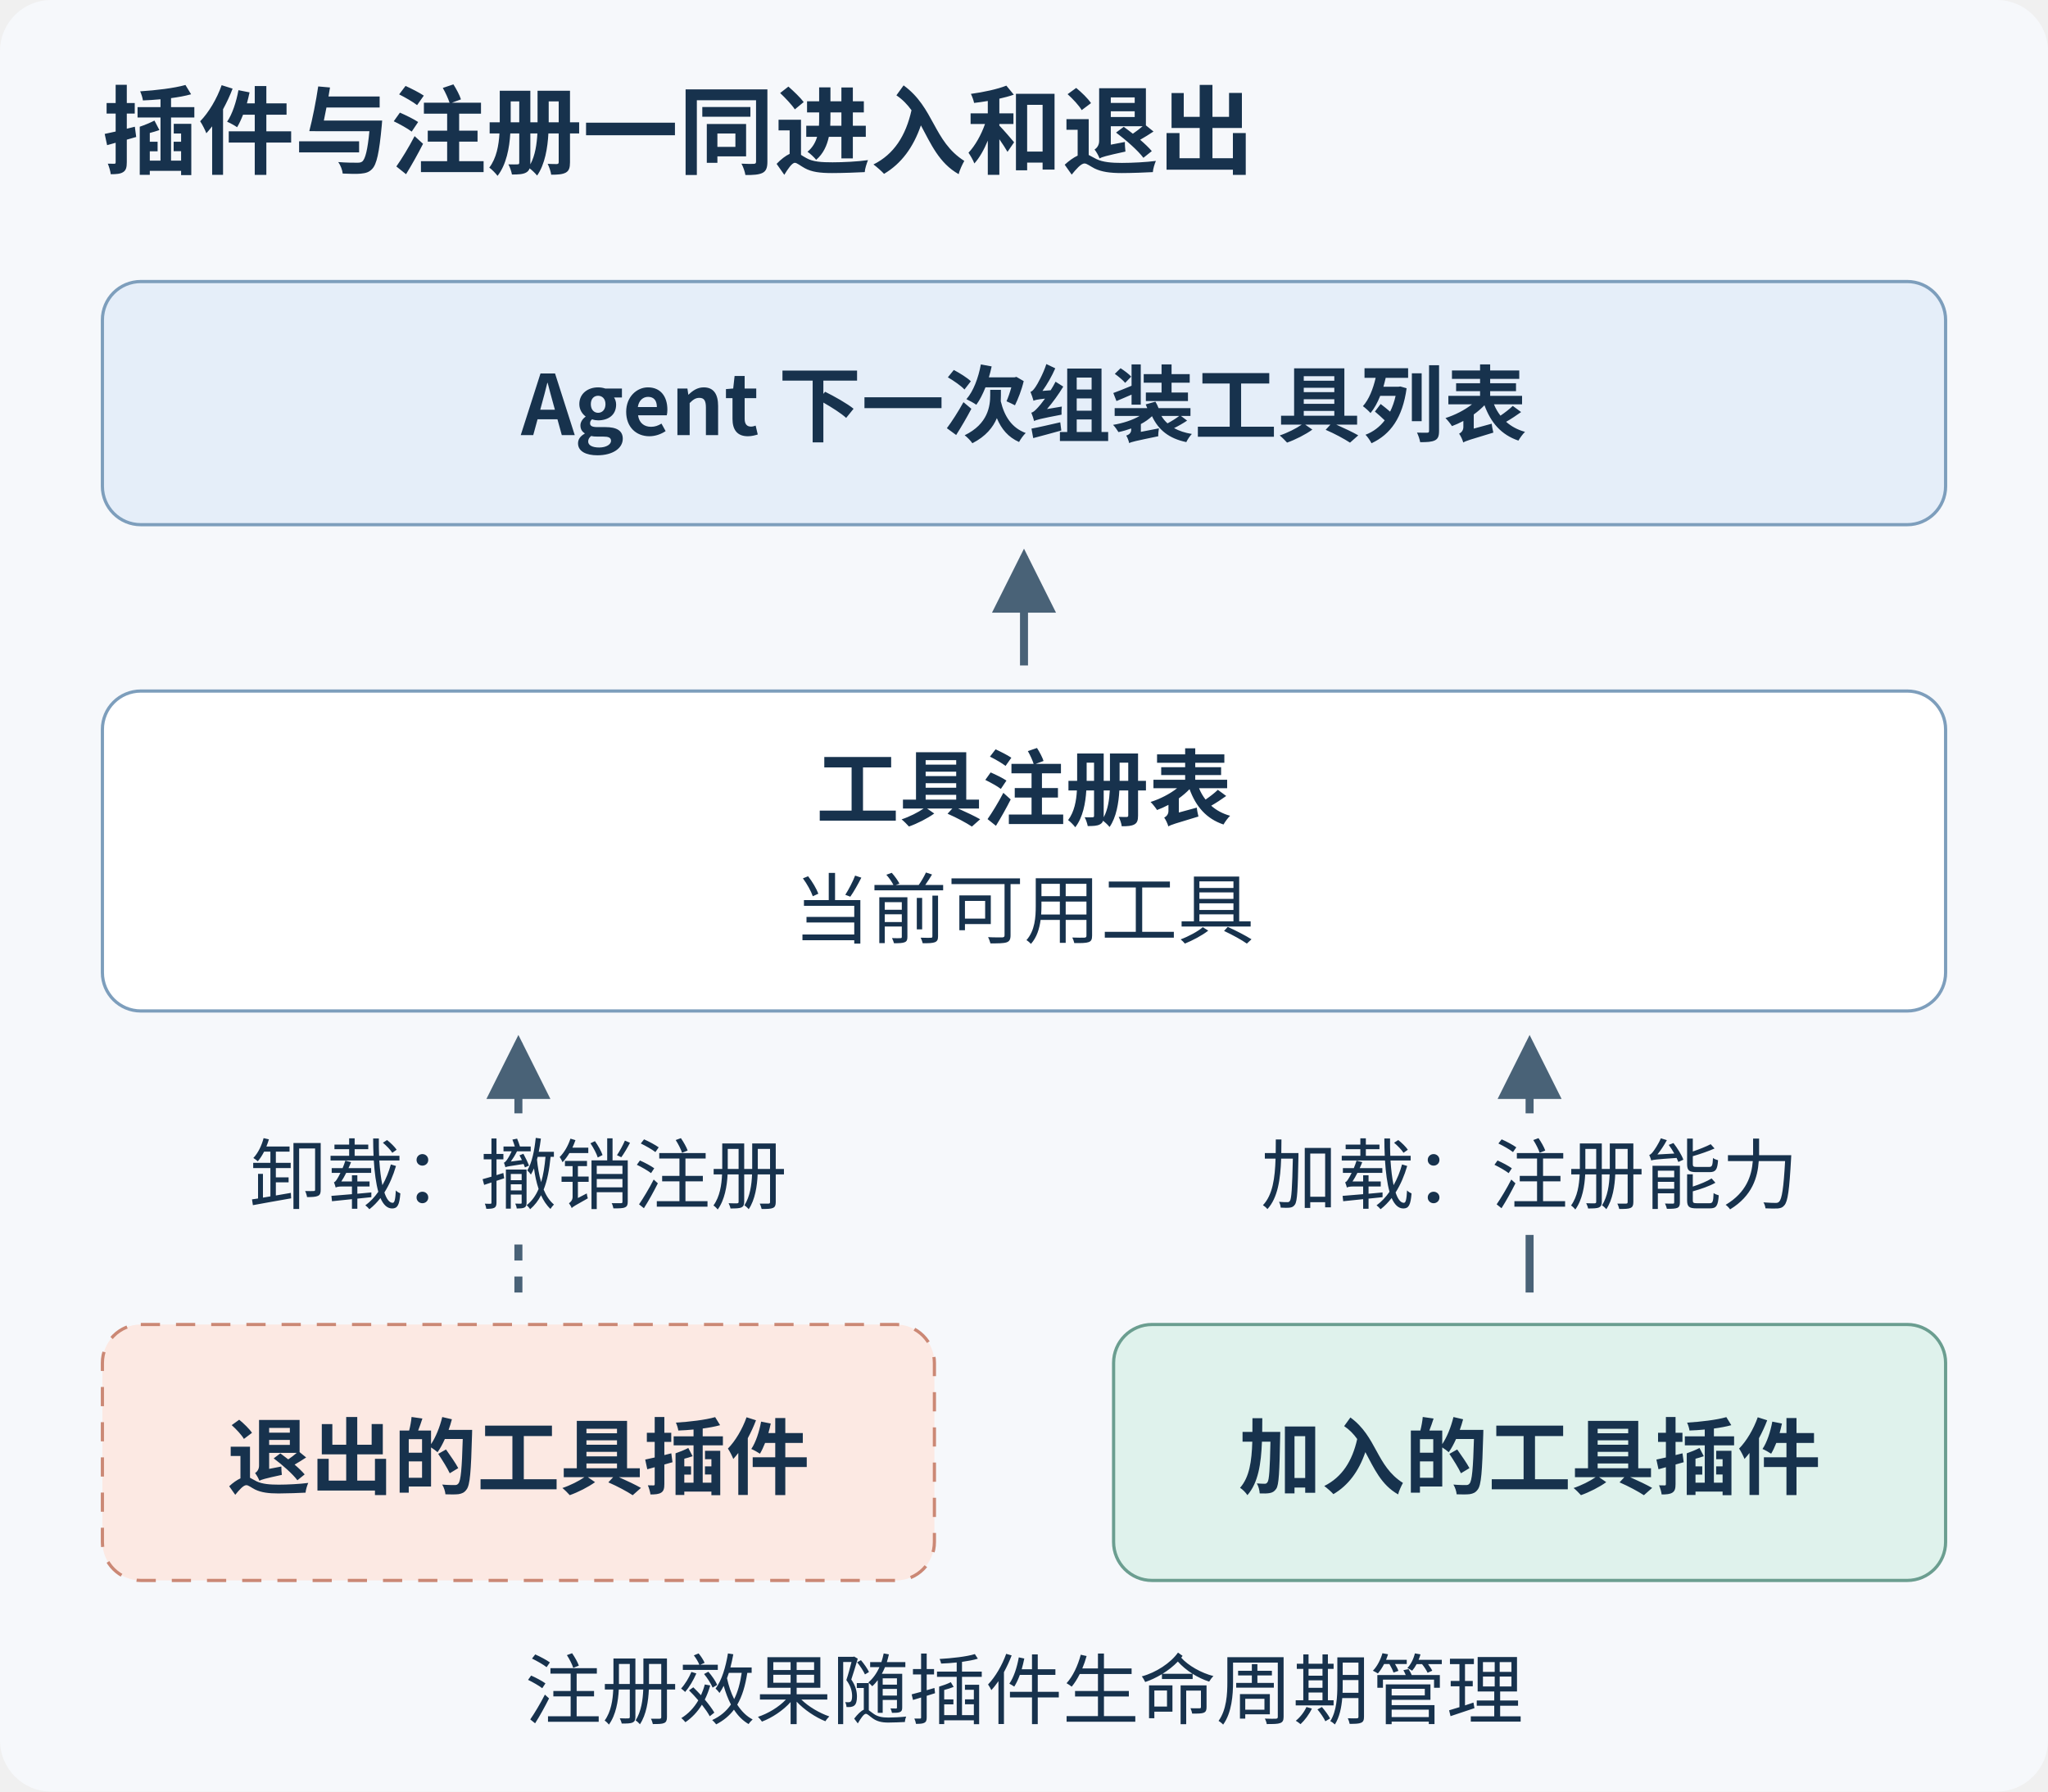
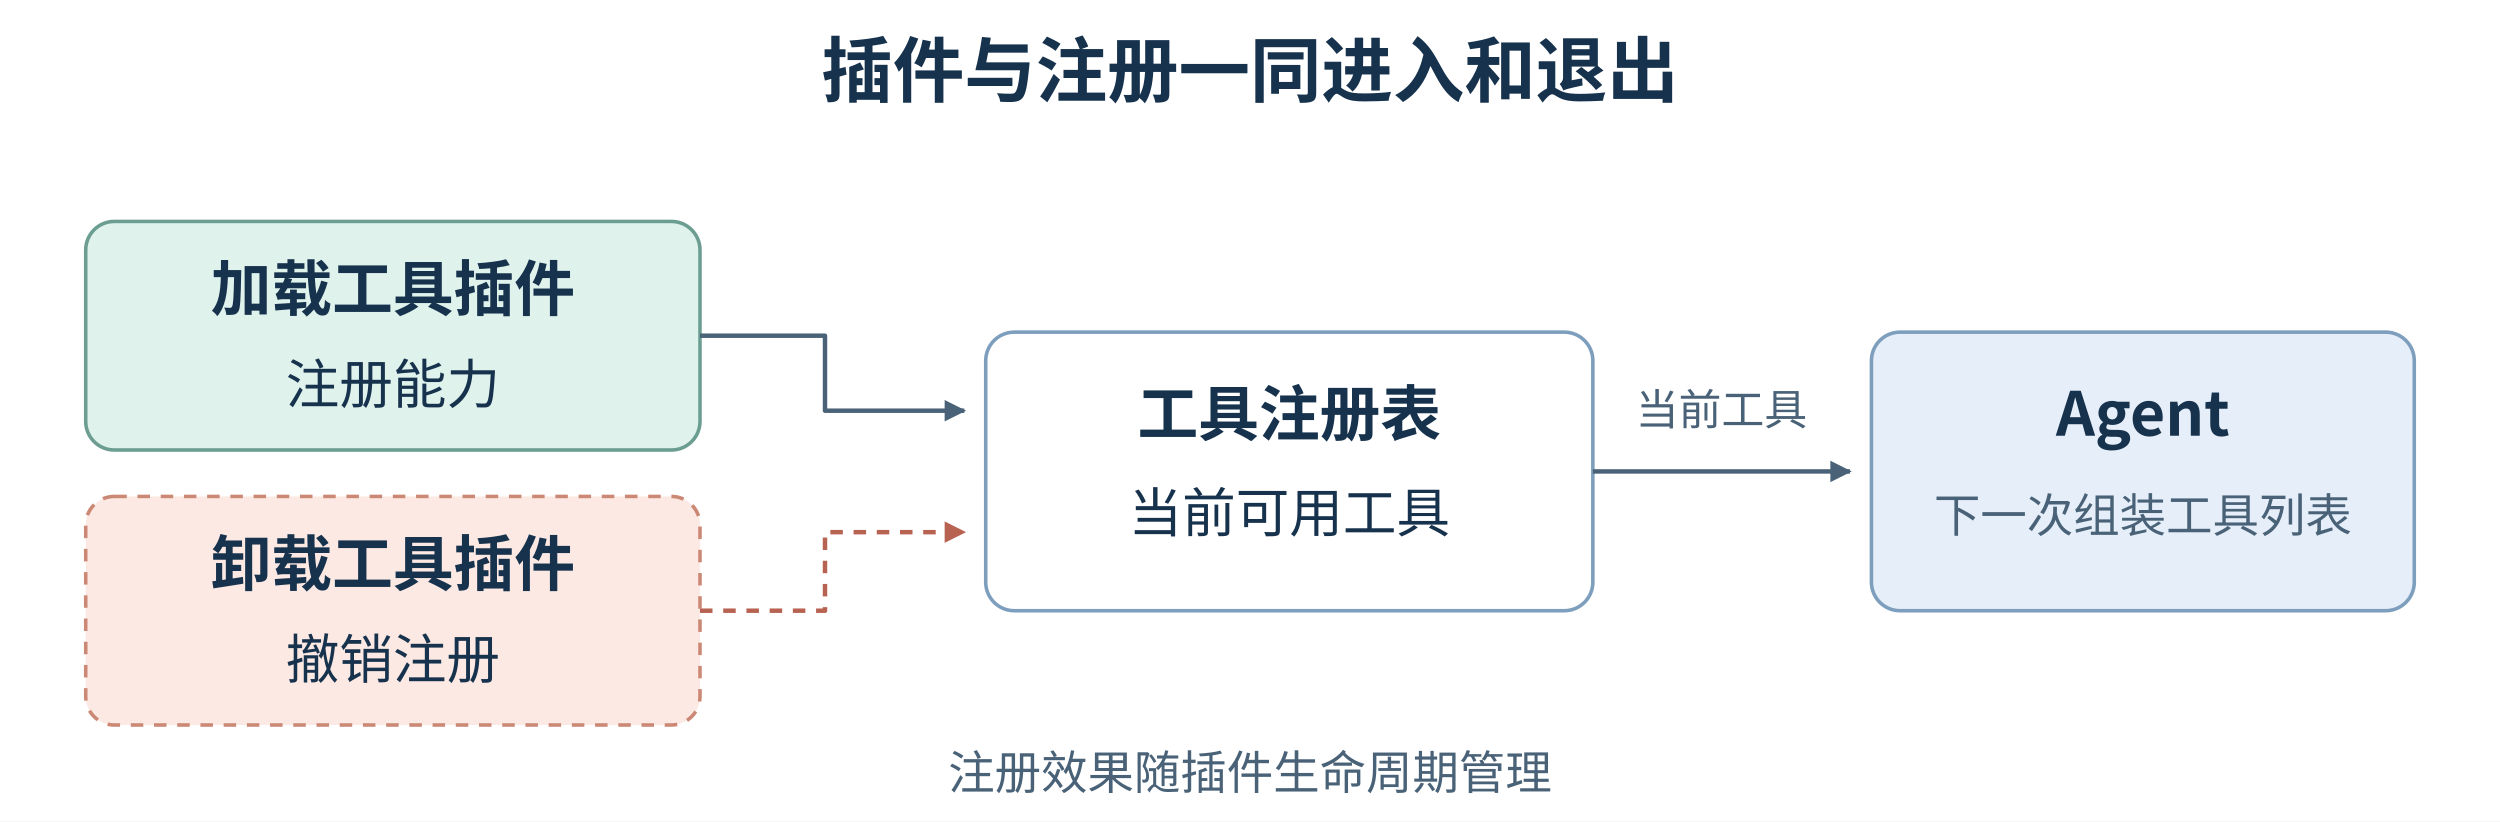
- <svg xmlns="http://www.w3.org/2000/svg" width="640" height="560" viewBox="0 0 640 560" role="img" aria-labelledby="title desc" xml:lang="zh-CN">
+ <svg xmlns="http://www.w3.org/2000/svg" width="1400" height="460" viewBox="0 0 1400 460" role="img" aria-labelledby="title desc" xml:lang="zh-CN">
  <defs>
-     <marker id="arrow" markerWidth="8" markerHeight="8" refX="7" refY="4" orient="auto">
-       <path d="M0 0 L8 4 L0 8Z" fill="#496277" />
+     <marker id="arrow" viewBox="0 0 12 12" markerWidth="12" markerHeight="12" refX="11" refY="6" orient="auto" markerUnits="userSpaceOnUse">
+       <path d="M0 0L12 6L0 12Z" fill="#496277" />
+     </marker>
+     <marker id="red-arrow" viewBox="0 0 12 12" markerWidth="12" markerHeight="12" refX="11" refY="6" orient="auto" markerUnits="userSpaceOnUse">
+       <path d="M0 0L12 6L0 12Z" fill="#b86252" />
    </marker>
    <style>
-       text { font-family: "Noto Sans CJK SC", "PingFang SC", "Microsoft YaHei", sans-serif; fill: #17324d; text-anchor: middle; }
-       .title { font-size: 30px; font-weight: 700; text-anchor: start; }
-       .label { font-size: 26px; font-weight: 600; }
-       .copy { font-size: 24px; }
-       .line { fill: none; stroke: #496277; stroke-width: 2.5; marker-end: url(#arrow); }
+       text { font-family: "Noto Sans CJK SC", "PingFang SC", "Microsoft YaHei", sans-serif; fill: #17324d; }
+       .title { font-size: 40px; font-weight: 700; }
+       .label { font-size: 34px; font-weight: 600; }
+       .copy { font-size: 30px; }
+       .note { font-size: 26px; fill: #496277; }
+       .small { font-size: 24px; fill: #496277; }
+       .inverse { fill: #fff; }
+       .node { font-size: 30px; }
+       .node-small { font-size: 28px; }
+       .flow { fill: none; stroke: #496277; stroke-width: 2.5; stroke-linejoin: round; marker-end: url(#arrow); }
+       .tree { fill: none; stroke: #496277; stroke-width: 2.5; stroke-linejoin: round; }
+       .withdraw { fill: none; stroke: #b86252; stroke-width: 2.5; stroke-dasharray: 7 6; stroke-linejoin: round; marker-end: url(#red-arrow); }
+       .expand { fill: none; stroke: #496277; stroke-width: 2.5; stroke-dasharray: 7 6; marker-end: url(#arrow); }
    </style>
  </defs>
-   <rect width="640" height="560" rx="16" fill="#f6f8fb" />
-   <text class="title" x="32" y="52">插件与注册一同进入和退出</text>
-   <rect x="32" y="88" width="576" height="76" rx="12" fill="#e5eef9" stroke="#7d9ebc" />
-   <text class="label" x="320" y="136">Agent 下一次组装工具列表</text>
-   <path class="line" d="M320 208V174" />
-   <rect x="32" y="216" width="576" height="100" rx="12" fill="#ffffff" stroke="#7d9ebc" />
-   <text class="label" x="320" y="256">工具注册表</text>
-   <text class="copy" x="320" y="293">当前可用工具</text>
-   <path class="line" d="M162 348V326" />
-   <path d="M162 404V386" stroke="#496277" stroke-width="2.5" stroke-dasharray="5 5" />
-   <text class="copy" x="162" y="376">卸载：撤销注册</text>
-   <path class="line" d="M478 348V326" />
-   <path d="M478 404V386" stroke="#496277" stroke-width="2.5" />
-   <text class="copy" x="478" y="376">加载：注册能力</text>
-   <rect x="32" y="414" width="260" height="80" rx="12" fill="#fce9e3" stroke="#cb8875" stroke-dasharray="6 5" />
-   <text class="label" x="162" y="465">退出的工具插件</text>
-   <rect x="348" y="414" width="260" height="80" rx="12" fill="#dff2ec" stroke="#6b9e90" />
-   <text class="label" x="478" y="465">加入的工具插件</text>
-   <text class="copy" x="320" y="537">注册效果随插件生命周期管理</text>
+   <rect width="1400" height="460" fill="#fff" />
+   <text class="title" x="700" y="54" text-anchor="middle">插件与注册一同进入和退出</text>
+   <g data-node="load">
+     <rect x="48" y="124" width="344" height="128" rx="16" fill="#dff2ec" stroke="#6b9e90" stroke-width="2" />
+     <text class="label" x="220" y="174" text-anchor="middle">加载工具插件</text>
+     <text class="copy" x="220" y="226" text-anchor="middle">注册能力</text>
+   </g>
+   <g data-node="unload">
+     <rect x="48" y="278" width="344" height="128" rx="16" fill="#fce9e3" stroke="#cb8875" stroke-width="2" stroke-dasharray="7 6" />
+     <text class="label" x="220" y="328" text-anchor="middle">卸载工具插件</text>
+     <text class="copy" x="220" y="380" text-anchor="middle">撤销注册</text>
+   </g>
+   <path class="flow" d="M392 188H462V230H540" />
+   <path class="withdraw" d="M392 342H462V298H540" />
+   <g data-node="registry">
+     <rect x="552" y="186" width="340" height="156" rx="16" fill="#fff" stroke="#7d9ebc" stroke-width="2" />
+     <text class="label" x="722" y="244" text-anchor="middle">工具注册表</text>
+     <text class="copy" x="722" y="298" text-anchor="middle">当前可用工具</text>
+   </g>
+   <path class="flow" d="M892 264H1036" />
+   <text class="small" x="964" y="238" text-anchor="middle">当前工具</text>
+   <g data-node="agent">
+     <rect x="1048" y="186" width="304" height="156" rx="16" fill="#e5eef9" stroke="#7d9ebc" stroke-width="2" />
+     <text class="label" x="1200" y="244" text-anchor="middle">Agent</text>
+     <text class="note" x="1200" y="298" text-anchor="middle">下一次组装工具列表</text>
+   </g>
+   <text class="note" x="700" y="442" text-anchor="middle">注册效果随插件生命周期管理</text>
</svg>
